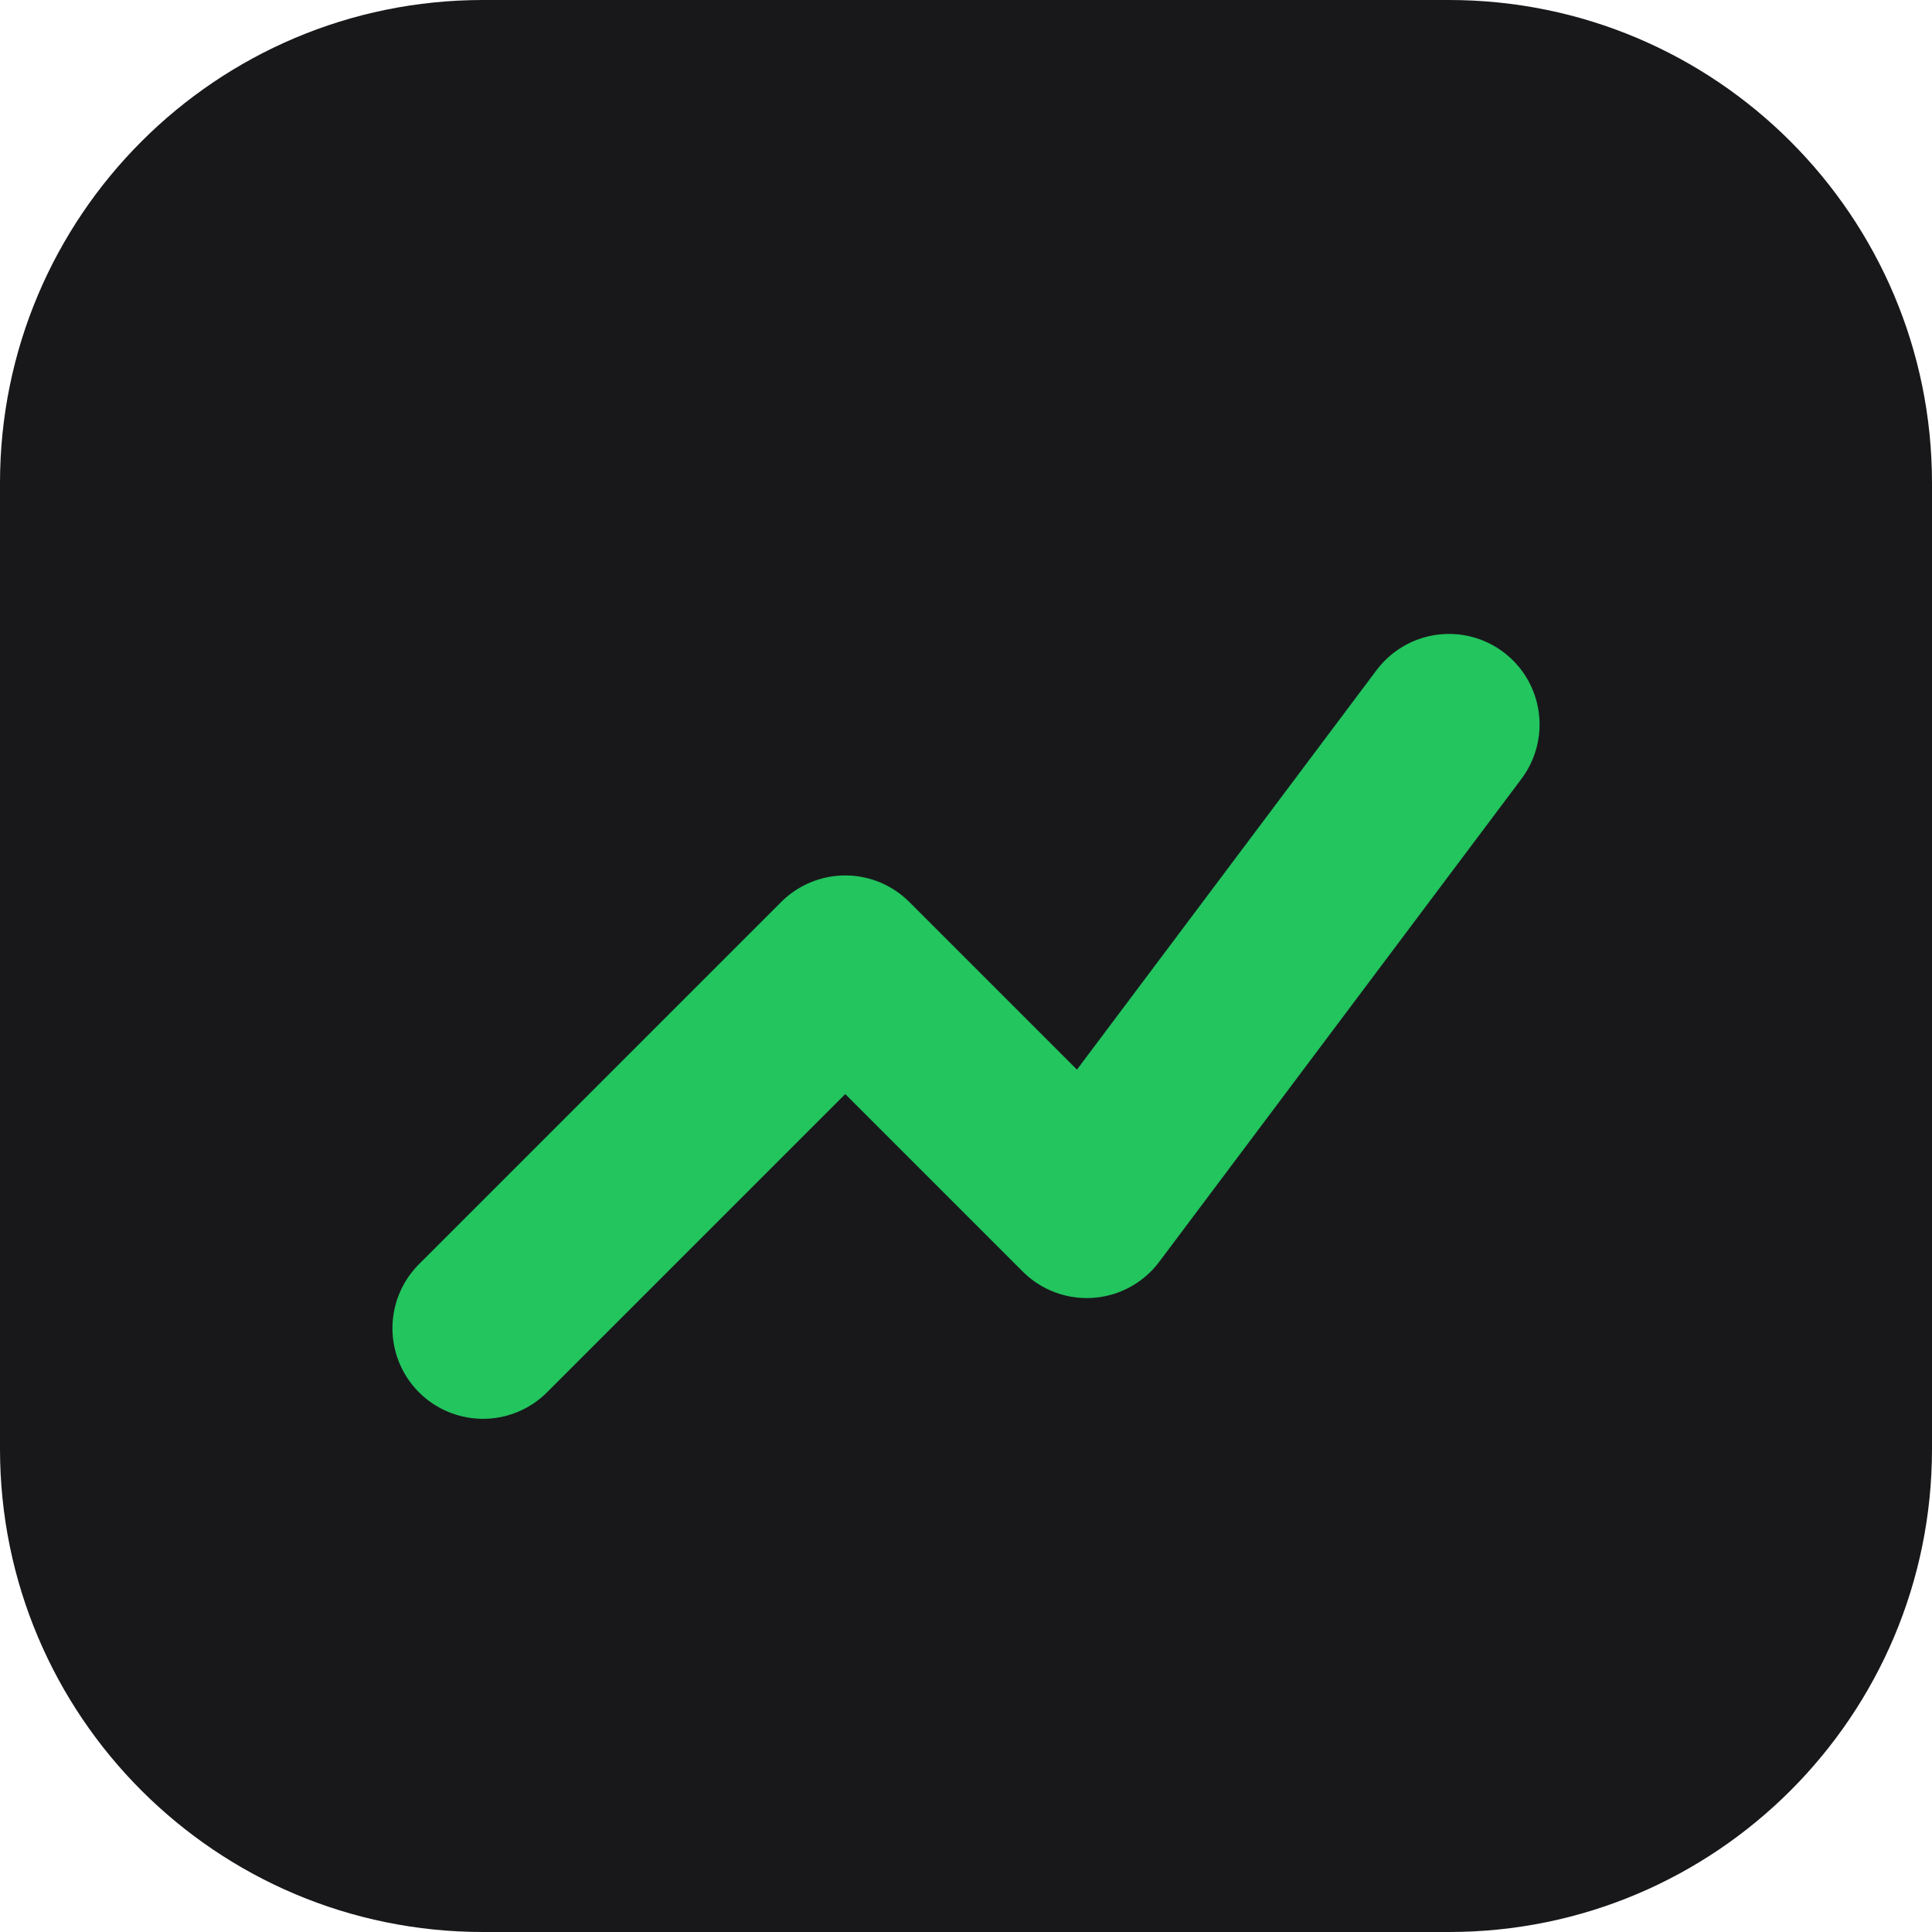
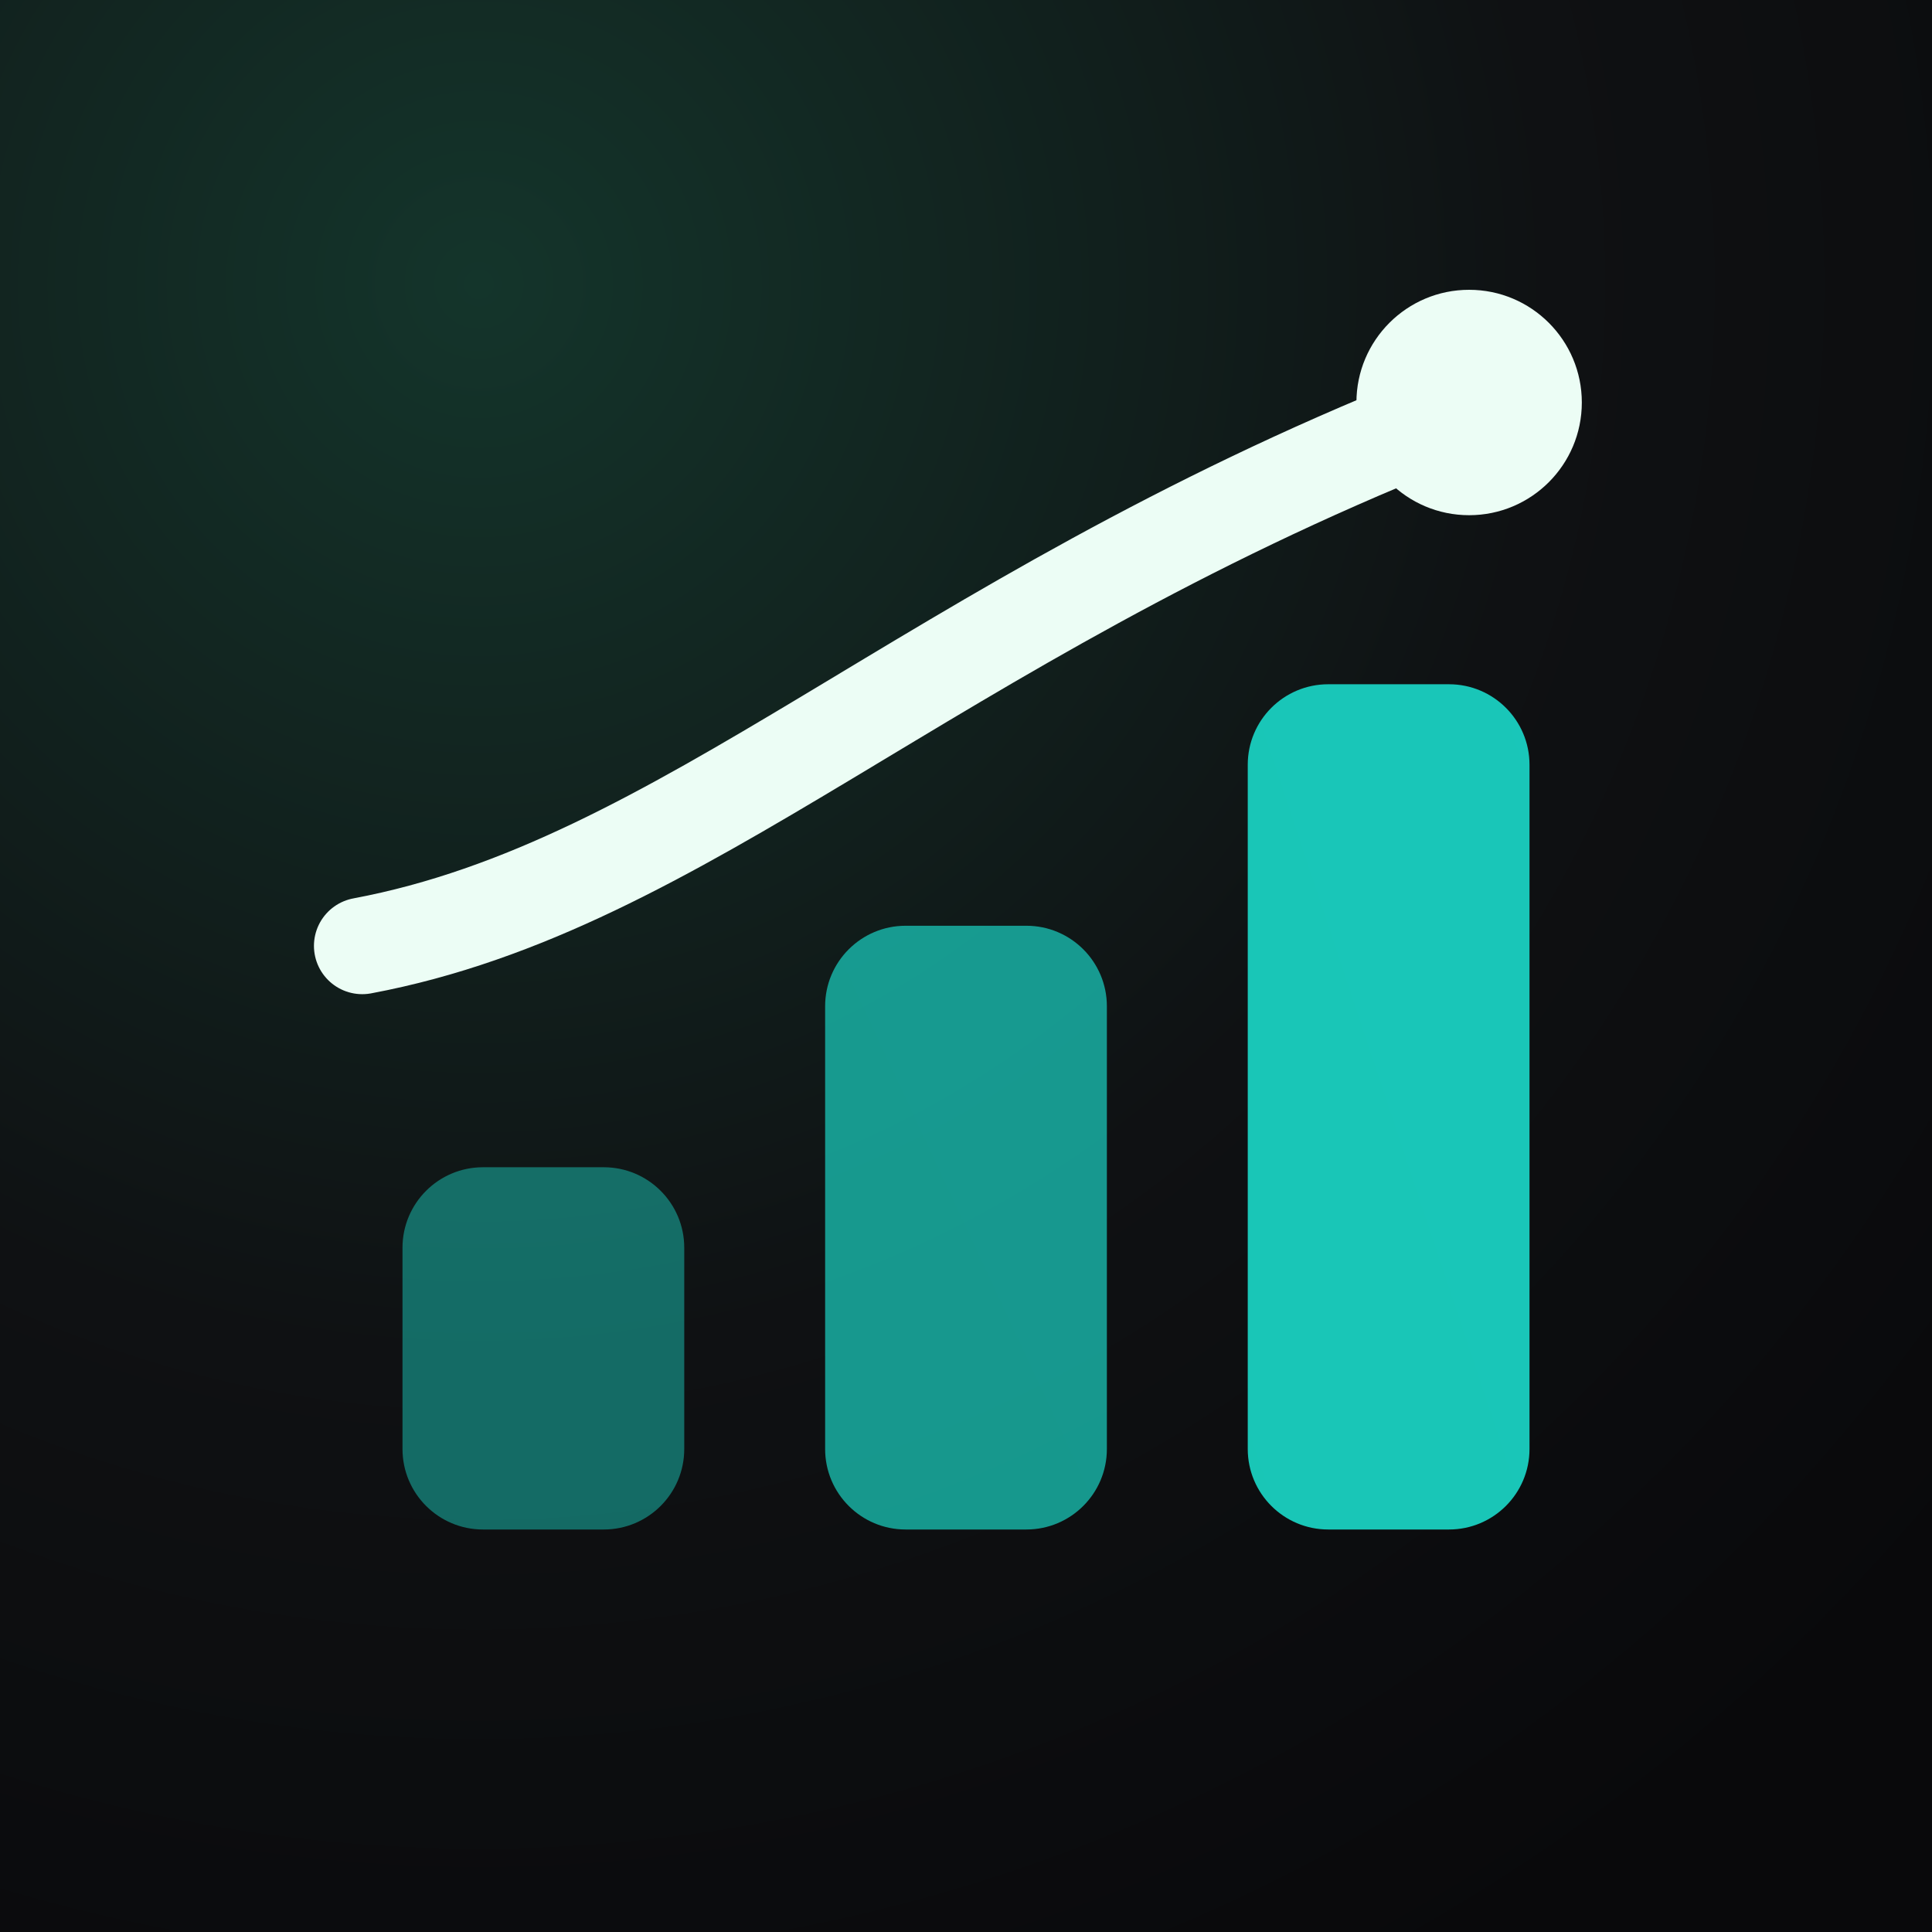
- <svg xmlns="http://www.w3.org/2000/svg" viewBox="0 0 32 32">
-   <rect width="32" height="32" rx="8" fill="#18181b" />
-   <path d="M8 22l6-6 4 4 6-8" stroke="#22c55e" stroke-width="3" fill="none" stroke-linecap="round" stroke-linejoin="round" />
+ <svg xmlns="http://www.w3.org/2000/svg" viewBox="0 0 48 48">
+   <defs>
+     <linearGradient id="g" x1="0" y1="48" x2="48" y2="0">
+       <stop offset="0" stop-color="#10b981" />
+       <stop offset="1" stop-color="#22d3ee" />
+     </linearGradient>
+     <radialGradient id="b" cx="0.25" cy="0.15" r="1">
+       <stop offset="0" stop-color="#14352b" />
+       <stop offset="0.55" stop-color="#0f1113" />
+       <stop offset="1" stop-color="#09090b" />
+     </radialGradient>
+   </defs>
+   <rect width="48" height="48" fill="url(#b)" />
+   <rect x="10" y="29" width="7" height="9" rx="2" fill="url(#g)" opacity="0.5" />
+   <rect x="20.5" y="23" width="7" height="15" rx="2" fill="url(#g)" opacity="0.75" />
+   <rect x="31" y="17" width="7" height="21" rx="2" fill="url(#g)" />
+   <path d="M9 23.5C17 22 23 15.5 35.5 10.5" stroke="#ecfdf5" stroke-width="2.4" fill="none" stroke-linecap="round" />
+   <circle cx="36.5" cy="10" r="2.8" fill="#ecfdf5" />
</svg>
